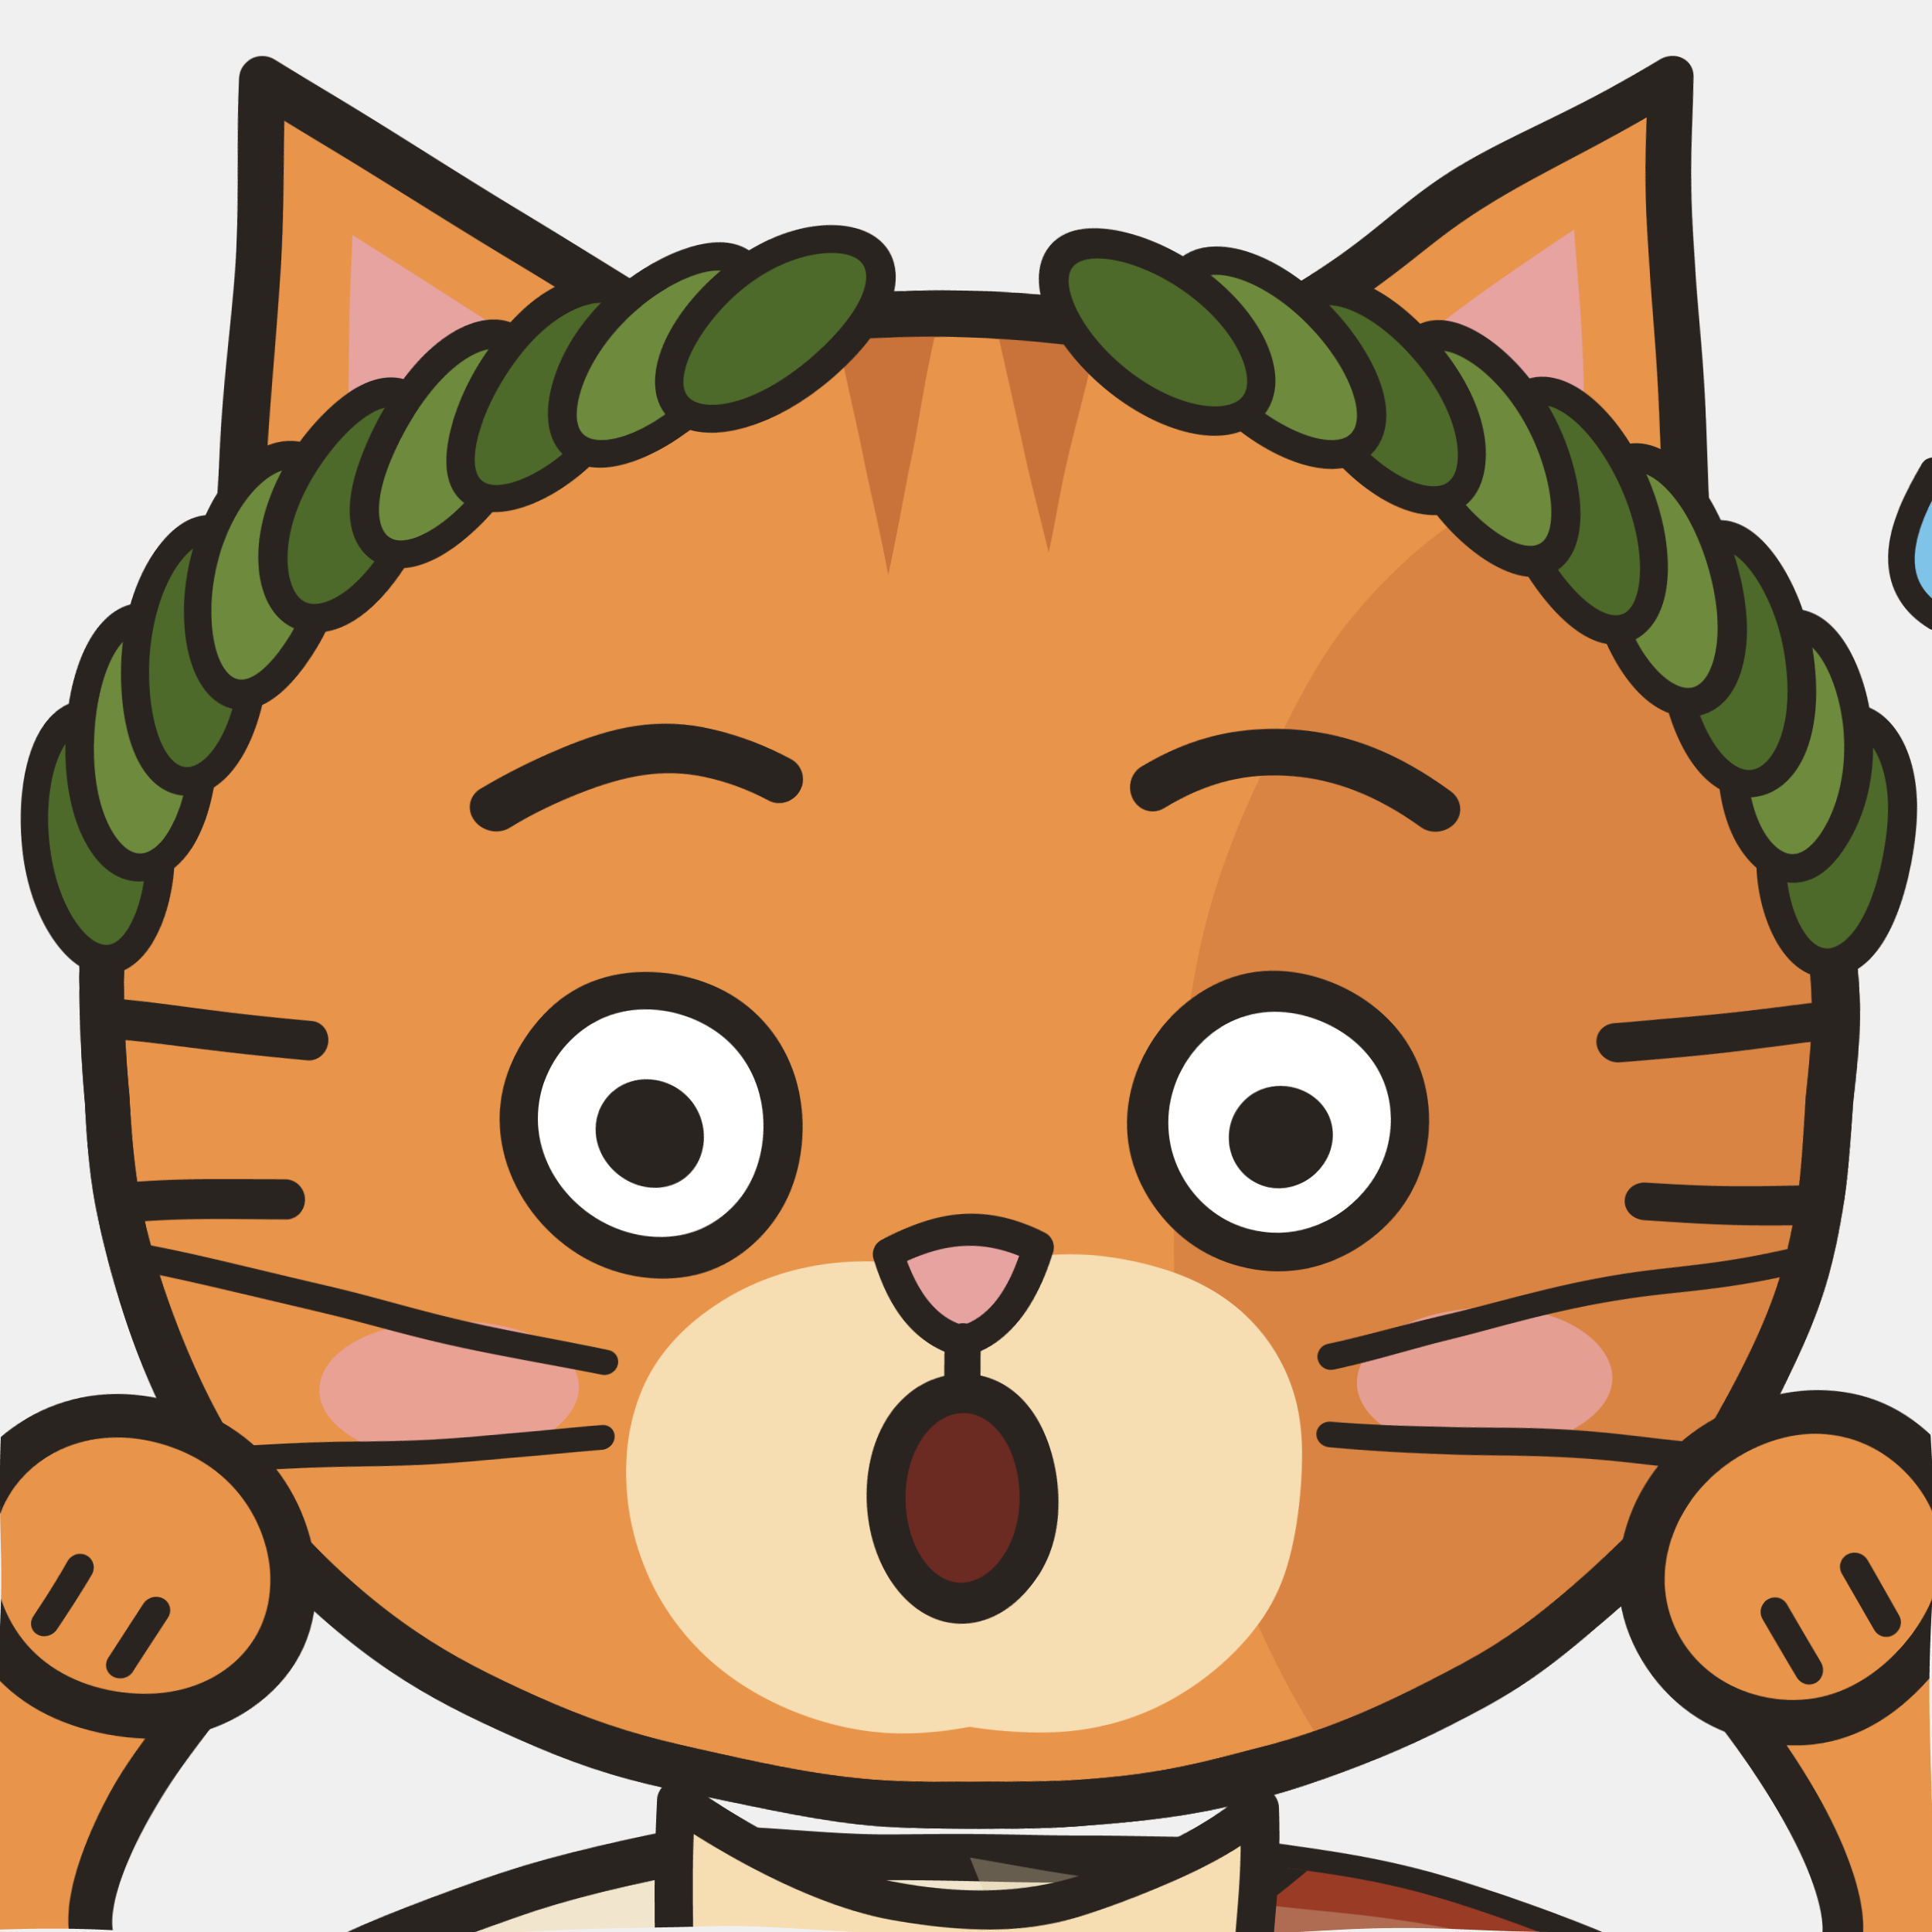
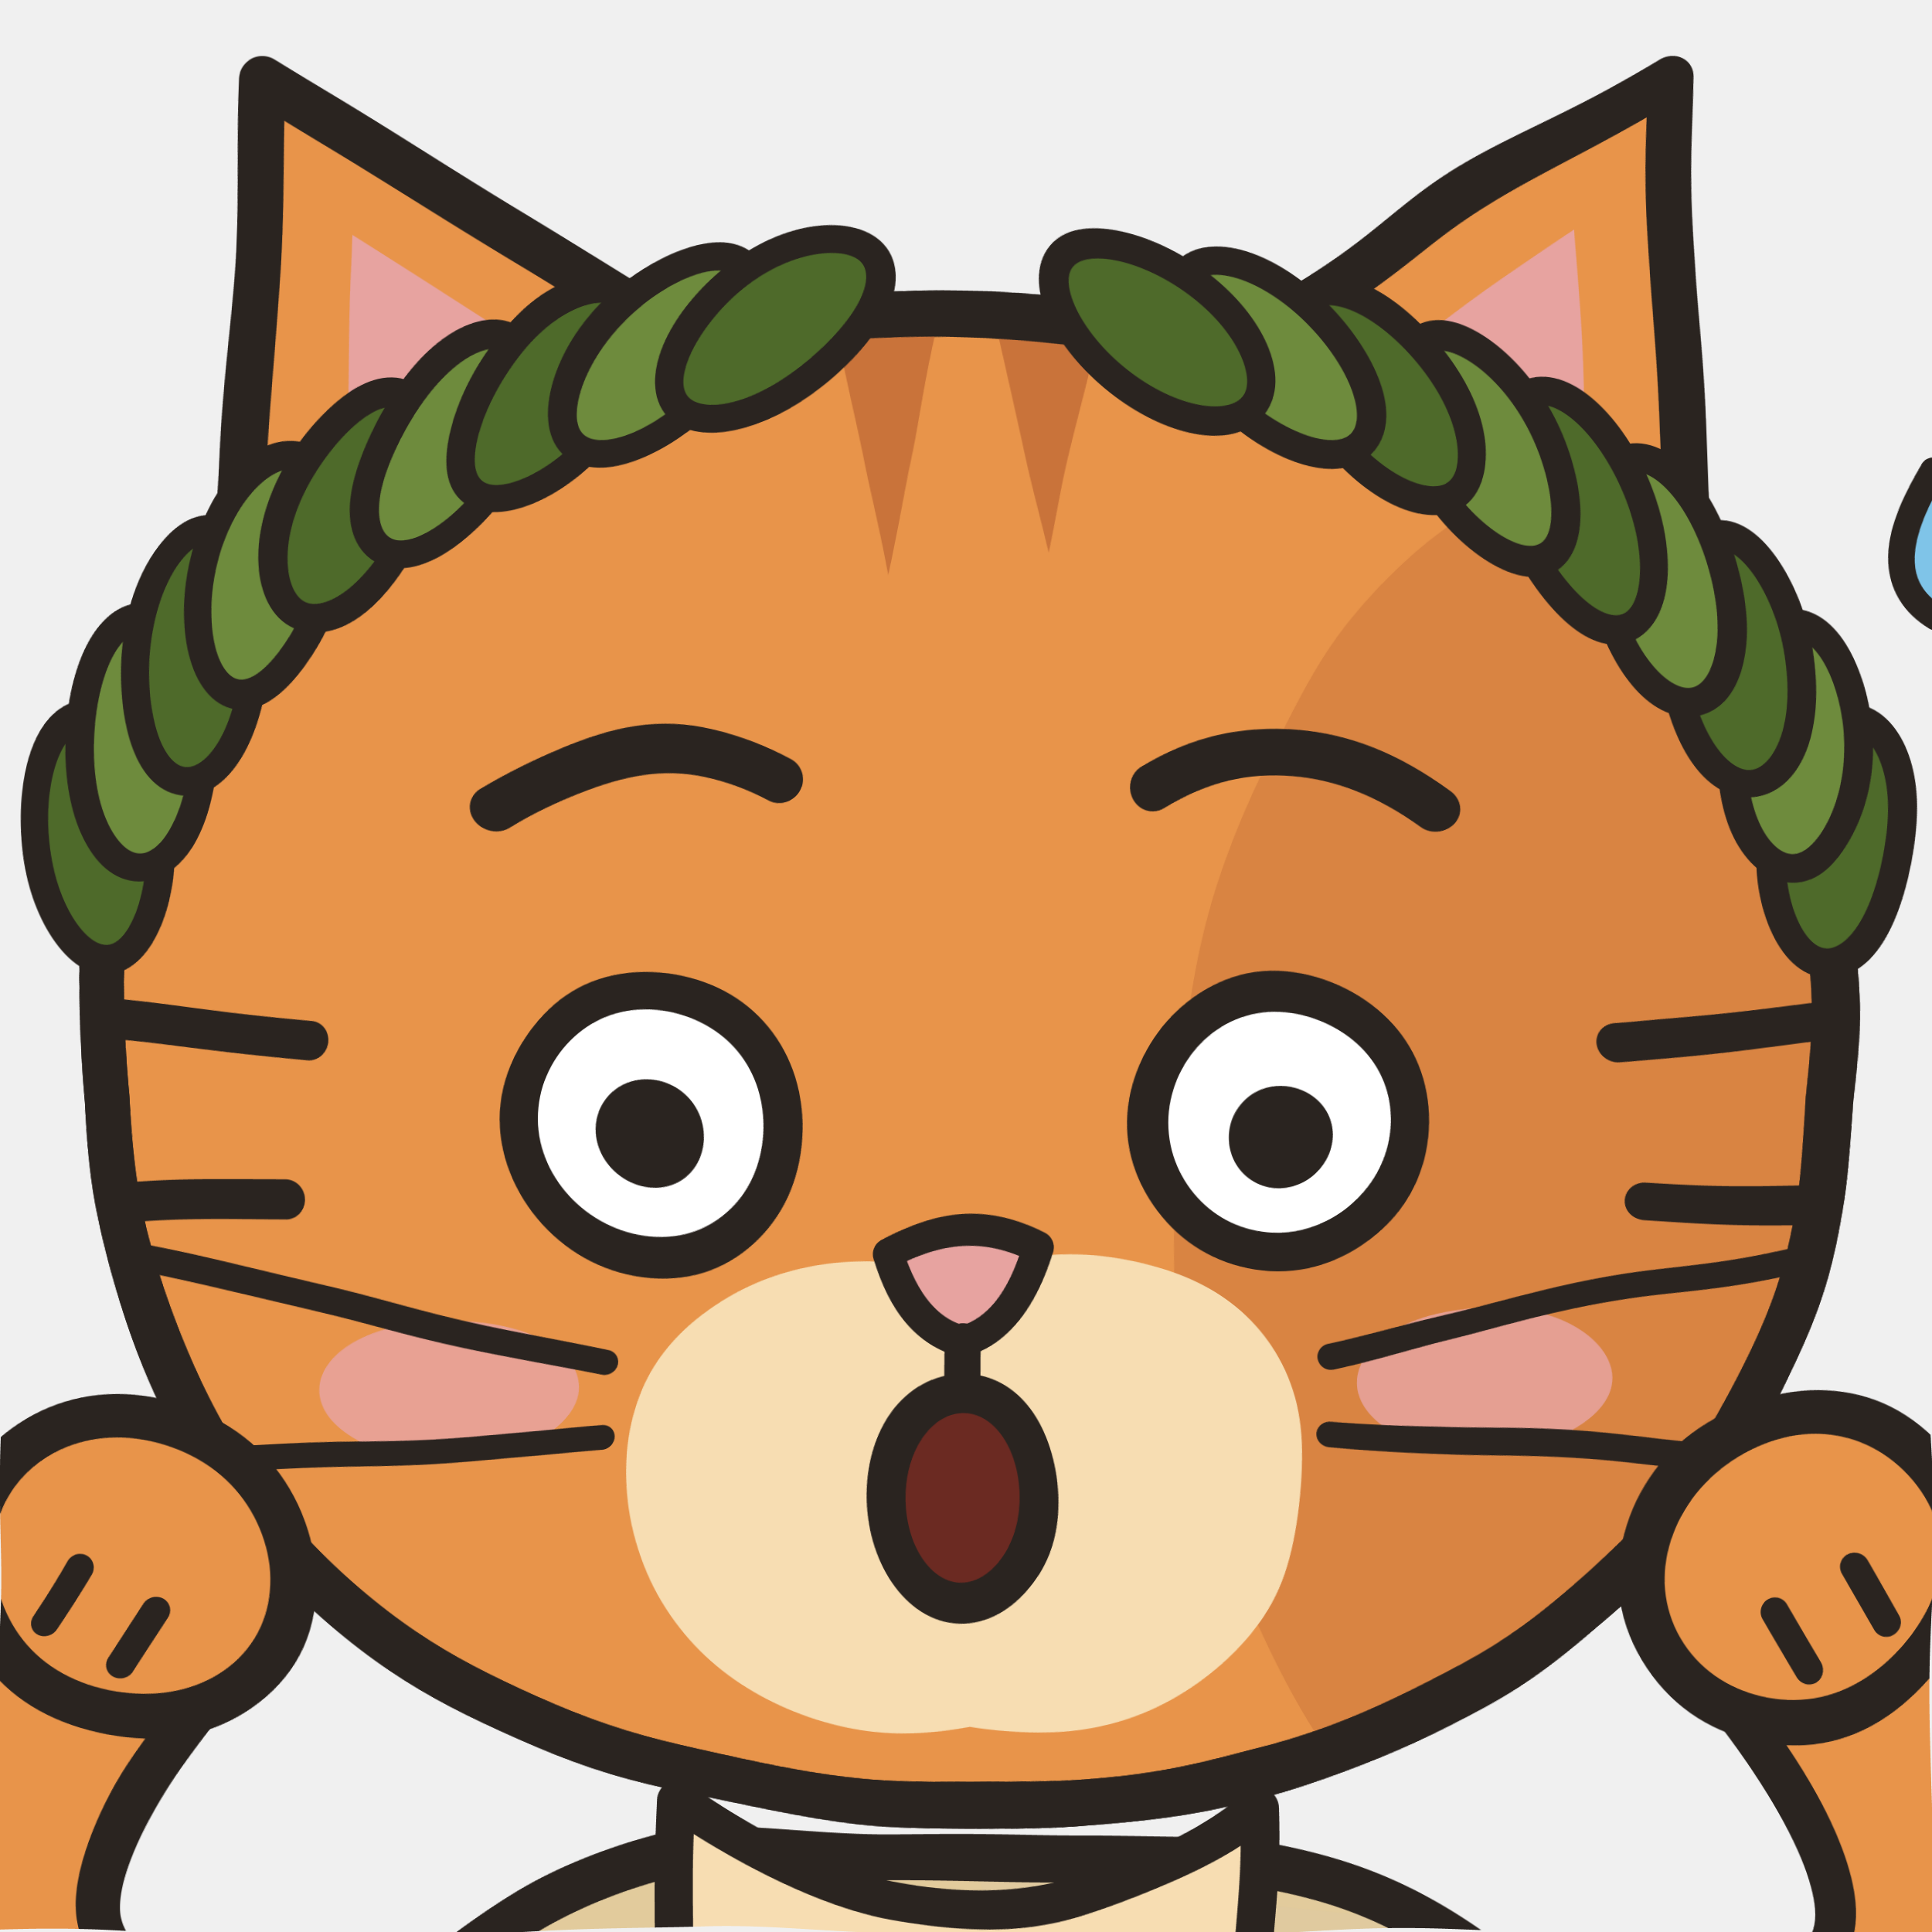
<svg xmlns="http://www.w3.org/2000/svg" viewBox="46 22 148 148" width="148" height="148">
  <defs>
    <filter id="rough" x="-5%" y="-5%" width="110%" height="110%">
      <feTurbulence type="fractalNoise" baseFrequency="0.035" numOctaves="2" seed="7" result="n" />
      <feDisplacementMap in="SourceGraphic" in2="n" scale="2.2" />
    </filter>
    <clipPath id="head">
      <path d="M54,96 C50,56 84,36 120,36 C156,36 190,56 186,96 C184,132 156,150 120,150 C84,150 56,132 54,96 Z" />
    </clipPath>
    <clipPath id="body">
-       <path d="M22,240 C26,196 58,170 100,164 L140,164 C182,170 214,196 218,240 Z" />
+       <path d="M54,240 C55,222 59,204 66,190 C72,176 86,166 100,164 L140,164 C154,166 168,176 174,190 C181,204 185,222 186,240 Z" />
    </clipPath>
  </defs>
  <g filter="url(#rough)">
-     <path d="M22,240 C26,196 58,170 100,164 L140,164 C182,170 214,196 218,240 Z" fill="#F1E6CD" stroke="#2A2420" stroke-width="3.6" stroke-linejoin="round" stroke-linecap="round" />
+     <path d="M54,240 C55,222 59,204 66,190 C72,176 86,166 100,164 L140,164 C154,166 168,176 174,190 C181,204 185,222 186,240 Z" fill="#E2CB9C" />
    <g clip-path="url(#body)">
-       <path d="M150,160 L190,166 L96,240 L52,240 Z" fill="#9A3B26" stroke="#2A2420" stroke-width="2.4" stroke-linejoin="round" stroke-linecap="round" />
-       <path d="M120,164 L220,180 L220,240 L150,240 Z" fill="#D9C9A6" opacity=".35" />
+       <path d="M96,184 Q120,194 144,184" fill="none" stroke="#B99B66" stroke-width="2" stroke-linecap="round" stroke-linejoin="round" />
+       <path d="M30,214 C70,200 110,198 150,206 C180,212 200,220 230,230 L240,240 L0,240 Z" fill="#F1E6CD" stroke="#2A2420" stroke-width="2.6" stroke-linejoin="round" stroke-linecap="round" />
+       <path d="M30,214 C70,200 110,198 150,206 C180,212 200,220 230,230" fill="none" stroke="#2A2420" stroke-width="15" stroke-linecap="round" />
+       <path d="M30,214 C70,200 110,198 150,206 C180,212 200,220 230,230" fill="none" stroke="#9A3B26" stroke-width="9.5" stroke-linecap="round" />
+       <path d="M70,226 Q90,220 104,236" fill="none" stroke="#2A2420" stroke-width="2.2" stroke-linecap="round" stroke-linejoin="round" />
+       <path d="M150,224 Q170,226 184,238" fill="none" stroke="#2A2420" stroke-width="2.2" stroke-linecap="round" stroke-linejoin="round" />
+       <path d="M120,164 L220,180 L220,240 L150,240 Z" fill="#D9C9A6" opacity=".3" />
    </g>
+     <path d="M54,240 C55,222 59,204 66,190 C72,176 86,166 100,164 L140,164 C154,166 168,176 174,190 C181,204 185,222 186,240 Z" fill="none" stroke="#2A2420" stroke-width="3.6" stroke-linejoin="round" stroke-linecap="round" />
    <path d="M98,160 Q120,176 142,160 L142,172 Q120,184 98,172 Z" fill="#F7DDB2" stroke="#2A2420" stroke-width="3" stroke-linejoin="round" stroke-linecap="round" />
    <g transform="translate(0 10) rotate(0 120 150)">
      <path d="M64,74 L66,18 L108,44 Z" fill="#E8944A" stroke="#2A2420" stroke-width="3.6" stroke-linejoin="round" stroke-linecap="round" />
      <path d="M72,64 L73,30 L98,46 Z" fill="#E7A3A0" />
      <path d="M176,74 L174,18 L132,44 Z" fill="#E8944A" stroke="#2A2420" stroke-width="3.6" stroke-linejoin="round" stroke-linecap="round" />
      <path d="M168,64 L167,30 L142,46 Z" fill="#E7A3A0" />
      <path d="M54,96 C50,56 84,36 120,36 C156,36 190,56 186,96 C184,132 156,150 120,150 C84,150 56,132 54,96 Z" fill="#E8944A" stroke="#2A2420" stroke-width="3.6" stroke-linejoin="round" stroke-linecap="round" />
      <g clip-path="url(#head)">
        <ellipse cx="170" cy="104" rx="34" ry="56" fill="#C9733A" opacity=".5" />
        <path d="M110,36 L114,56 L118,36 Z M122,36 L126,54 L130,36 Z" fill="#C9733A" />
        <path d="M55,90 L70,92" fill="none" stroke="#2A2420" stroke-width="3" stroke-linecap="round" stroke-linejoin="round" />
        <path d="M55,104 L68,104" fill="none" stroke="#2A2420" stroke-width="3" stroke-linecap="round" stroke-linejoin="round" />
        <path d="M185,90 L170,92" fill="none" stroke="#2A2420" stroke-width="3" stroke-linecap="round" stroke-linejoin="round" />
        <path d="M185,104 L172,104" fill="none" stroke="#2A2420" stroke-width="3" stroke-linecap="round" stroke-linejoin="round" />
      </g>
      <path d="M54,96 C50,56 84,36 120,36 C156,36 190,56 186,96 C184,132 156,150 120,150 C84,150 56,132 54,96 Z" fill="none" stroke="#2A2420" stroke-width="3.6" stroke-linejoin="round" stroke-linecap="round" />
      <path d="M94,124 C94,110 108,106 120,110 C132,106 146,110 146,124 C146,140 132,146 120,144 C108,146 94,140 94,124 Z" fill="#F7DDB2" />
      <ellipse cx="53.4" cy="76.1" rx="9.5" ry="4.8" transform="rotate(263.0 53.4 76.1)" fill="#4E6A2A" stroke="#2A2420" stroke-width="2.2" stroke-linejoin="round" stroke-linecap="round" />
      <ellipse cx="56.8" cy="69.0" rx="9.5" ry="4.8" transform="rotate(270.5 56.8 69.0)" fill="#6E8B3D" stroke="#2A2420" stroke-width="2.2" stroke-linejoin="round" stroke-linecap="round" />
      <ellipse cx="61.3" cy="62.4" rx="9.5" ry="4.8" transform="rotate(278.0 61.3 62.4)" fill="#4E6A2A" stroke="#2A2420" stroke-width="2.2" stroke-linejoin="round" stroke-linecap="round" />
      <ellipse cx="66.8" cy="56.3" rx="9.5" ry="4.8" transform="rotate(285.5 66.8 56.3)" fill="#6E8B3D" stroke="#2A2420" stroke-width="2.2" stroke-linejoin="round" stroke-linecap="round" />
      <ellipse cx="73.2" cy="50.9" rx="9.5" ry="4.8" transform="rotate(293.0 73.2 50.9)" fill="#4E6A2A" stroke="#2A2420" stroke-width="2.2" stroke-linejoin="round" stroke-linecap="round" />
      <ellipse cx="80.4" cy="46.2" rx="9.5" ry="4.8" transform="rotate(300.5 80.4 46.2)" fill="#6E8B3D" stroke="#2A2420" stroke-width="2.2" stroke-linejoin="round" stroke-linecap="round" />
      <ellipse cx="88.2" cy="42.3" rx="9.5" ry="4.8" transform="rotate(308.0 88.2 42.3)" fill="#4E6A2A" stroke="#2A2420" stroke-width="2.2" stroke-linejoin="round" stroke-linecap="round" />
      <ellipse cx="96.6" cy="39.3" rx="9.5" ry="4.8" transform="rotate(315.5 96.6 39.3)" fill="#6E8B3D" stroke="#2A2420" stroke-width="2.2" stroke-linejoin="round" stroke-linecap="round" />
      <ellipse cx="105.4" cy="37.3" rx="9.5" ry="4.8" transform="rotate(323.0 105.4 37.3)" fill="#4E6A2A" stroke="#2A2420" stroke-width="2.2" stroke-linejoin="round" stroke-linecap="round" />
      <ellipse cx="186.6" cy="76.1" rx="9.5" ry="4.8" transform="rotate(457.0 186.6 76.1)" fill="#4E6A2A" stroke="#2A2420" stroke-width="2.2" stroke-linejoin="round" stroke-linecap="round" />
      <ellipse cx="183.2" cy="69.0" rx="9.5" ry="4.8" transform="rotate(449.5 183.2 69.0)" fill="#6E8B3D" stroke="#2A2420" stroke-width="2.2" stroke-linejoin="round" stroke-linecap="round" />
      <ellipse cx="178.7" cy="62.4" rx="9.5" ry="4.8" transform="rotate(442.0 178.7 62.4)" fill="#4E6A2A" stroke="#2A2420" stroke-width="2.2" stroke-linejoin="round" stroke-linecap="round" />
      <ellipse cx="173.2" cy="56.3" rx="9.5" ry="4.8" transform="rotate(434.5 173.2 56.3)" fill="#6E8B3D" stroke="#2A2420" stroke-width="2.2" stroke-linejoin="round" stroke-linecap="round" />
      <ellipse cx="166.8" cy="50.9" rx="9.5" ry="4.8" transform="rotate(427.0 166.8 50.9)" fill="#4E6A2A" stroke="#2A2420" stroke-width="2.2" stroke-linejoin="round" stroke-linecap="round" />
      <ellipse cx="159.6" cy="46.2" rx="9.5" ry="4.8" transform="rotate(419.5 159.6 46.2)" fill="#6E8B3D" stroke="#2A2420" stroke-width="2.2" stroke-linejoin="round" stroke-linecap="round" />
      <ellipse cx="151.8" cy="42.3" rx="9.5" ry="4.8" transform="rotate(412.0 151.8 42.3)" fill="#4E6A2A" stroke="#2A2420" stroke-width="2.2" stroke-linejoin="round" stroke-linecap="round" />
      <ellipse cx="143.4" cy="39.3" rx="9.5" ry="4.8" transform="rotate(404.5 143.4 39.3)" fill="#6E8B3D" stroke="#2A2420" stroke-width="2.2" stroke-linejoin="round" stroke-linecap="round" />
      <ellipse cx="134.6" cy="37.3" rx="9.5" ry="4.8" transform="rotate(397.0 134.6 37.3)" fill="#4E6A2A" stroke="#2A2420" stroke-width="2.2" stroke-linejoin="round" stroke-linecap="round" />
      <circle cx="96" cy="98" r="10" fill="#fff" stroke="#2A2420" stroke-width="3" stroke-linejoin="round" stroke-linecap="round" />
      <circle cx="96" cy="99" r="4" fill="#2A2420" />
      <circle cx="144" cy="98" r="10" fill="#fff" stroke="#2A2420" stroke-width="3" stroke-linejoin="round" stroke-linecap="round" />
      <circle cx="144" cy="99" r="4" fill="#2A2420" />
      <path d="M84,74 Q95,66 106,72" fill="none" stroke="#2A2420" stroke-width="3.6" stroke-linecap="round" stroke-linejoin="round" />
      <path d="M134,72 Q145,66 156,74" fill="none" stroke="#2A2420" stroke-width="3.6" stroke-linecap="round" stroke-linejoin="round" />
      <ellipse cx="80" cy="118" rx="10" ry="5.5" fill="#E7A3A0" opacity="0.85" />
      <ellipse cx="160" cy="118" rx="10" ry="5.5" fill="#E7A3A0" opacity="0.85" />
      <path d="M114,108 Q120,105 126,108 Q124,114 120,115 Q116,114 114,108 Z" fill="#E7A3A0" stroke="#2A2420" stroke-width="2.4" stroke-linejoin="round" stroke-linecap="round" />
      <path d="M120,115 L120,118" fill="none" stroke="#2A2420" stroke-width="2.8" stroke-linecap="round" stroke-linejoin="round" />
      <ellipse cx="120" cy="127" rx="6" ry="8" fill="#6B2A22" stroke="#2A2420" stroke-width="3" stroke-linejoin="round" stroke-linecap="round" />
      <path d="M92,116 L56,108" fill="none" stroke="#2A2420" stroke-width="2" stroke-linecap="round" stroke-linejoin="round" />
      <path d="M92,122 L54,124" fill="none" stroke="#2A2420" stroke-width="2" stroke-linecap="round" stroke-linejoin="round" />
      <path d="M148,116 L184,108" fill="none" stroke="#2A2420" stroke-width="2" stroke-linecap="round" stroke-linejoin="round" />
      <path d="M148,122 L186,124" fill="none" stroke="#2A2420" stroke-width="2" stroke-linecap="round" stroke-linejoin="round" />
    </g>
-     <path d="M54,186 C40,178 36,166 56,142" fill="none" stroke="#2A2420" stroke-width="25.0" stroke-linecap="round" />
-     <path d="M54,186 C40,178 36,166 56,142" fill="none" stroke="#E8944A" stroke-width="18.5" stroke-linecap="round" />
+     <path d="M67,192 C38,180 36,166 56,142" fill="none" stroke="#2A2420" stroke-width="25.0" stroke-linecap="round" />
+     <path d="M67,192 C38,180 36,166 56,142" fill="none" stroke="#E8944A" stroke-width="18.5" stroke-linecap="round" />
    <g transform="rotate(30 56 142)">
      <ellipse cx="56" cy="142" rx="12.5" ry="11.5" fill="#E8944A" stroke="#2A2420" stroke-width="3.4" stroke-linejoin="round" stroke-linecap="round" />
      <path d="M52.5,144 L52.5,149" fill="none" stroke="#2A2420" stroke-width="2.2" stroke-linecap="round" stroke-linejoin="round" />
      <path d="M59.5,144 L59.5,149" fill="none" stroke="#2A2420" stroke-width="2.2" stroke-linecap="round" stroke-linejoin="round" />
    </g>
-     <path d="M186,186 C200,178 204,166 184,142" fill="none" stroke="#2A2420" stroke-width="25.0" stroke-linecap="round" />
-     <path d="M186,186 C200,178 204,166 184,142" fill="none" stroke="#E8944A" stroke-width="18.5" stroke-linecap="round" />
+     <path d="M173,192 C202,180 204,166 184,142" fill="none" stroke="#2A2420" stroke-width="25.0" stroke-linecap="round" />
+     <path d="M173,192 C202,180 204,166 184,142" fill="none" stroke="#E8944A" stroke-width="18.5" stroke-linecap="round" />
    <g transform="rotate(-30 184 142)">
      <ellipse cx="184" cy="142" rx="12.5" ry="11.5" fill="#E8944A" stroke="#2A2420" stroke-width="3.4" stroke-linejoin="round" stroke-linecap="round" />
      <path d="M180.5,144 L180.5,149" fill="none" stroke="#2A2420" stroke-width="2.2" stroke-linecap="round" stroke-linejoin="round" />
      <path d="M187.5,144 L187.5,149" fill="none" stroke="#2A2420" stroke-width="2.2" stroke-linecap="round" stroke-linejoin="round" />
    </g>
    <path d="M194,58 Q199,66 194,69 Q189,66 194,58 Z" fill="#7FC4E8" stroke="#2A2420" stroke-width="2" stroke-linejoin="round" stroke-linecap="round" />
  </g>
</svg>
